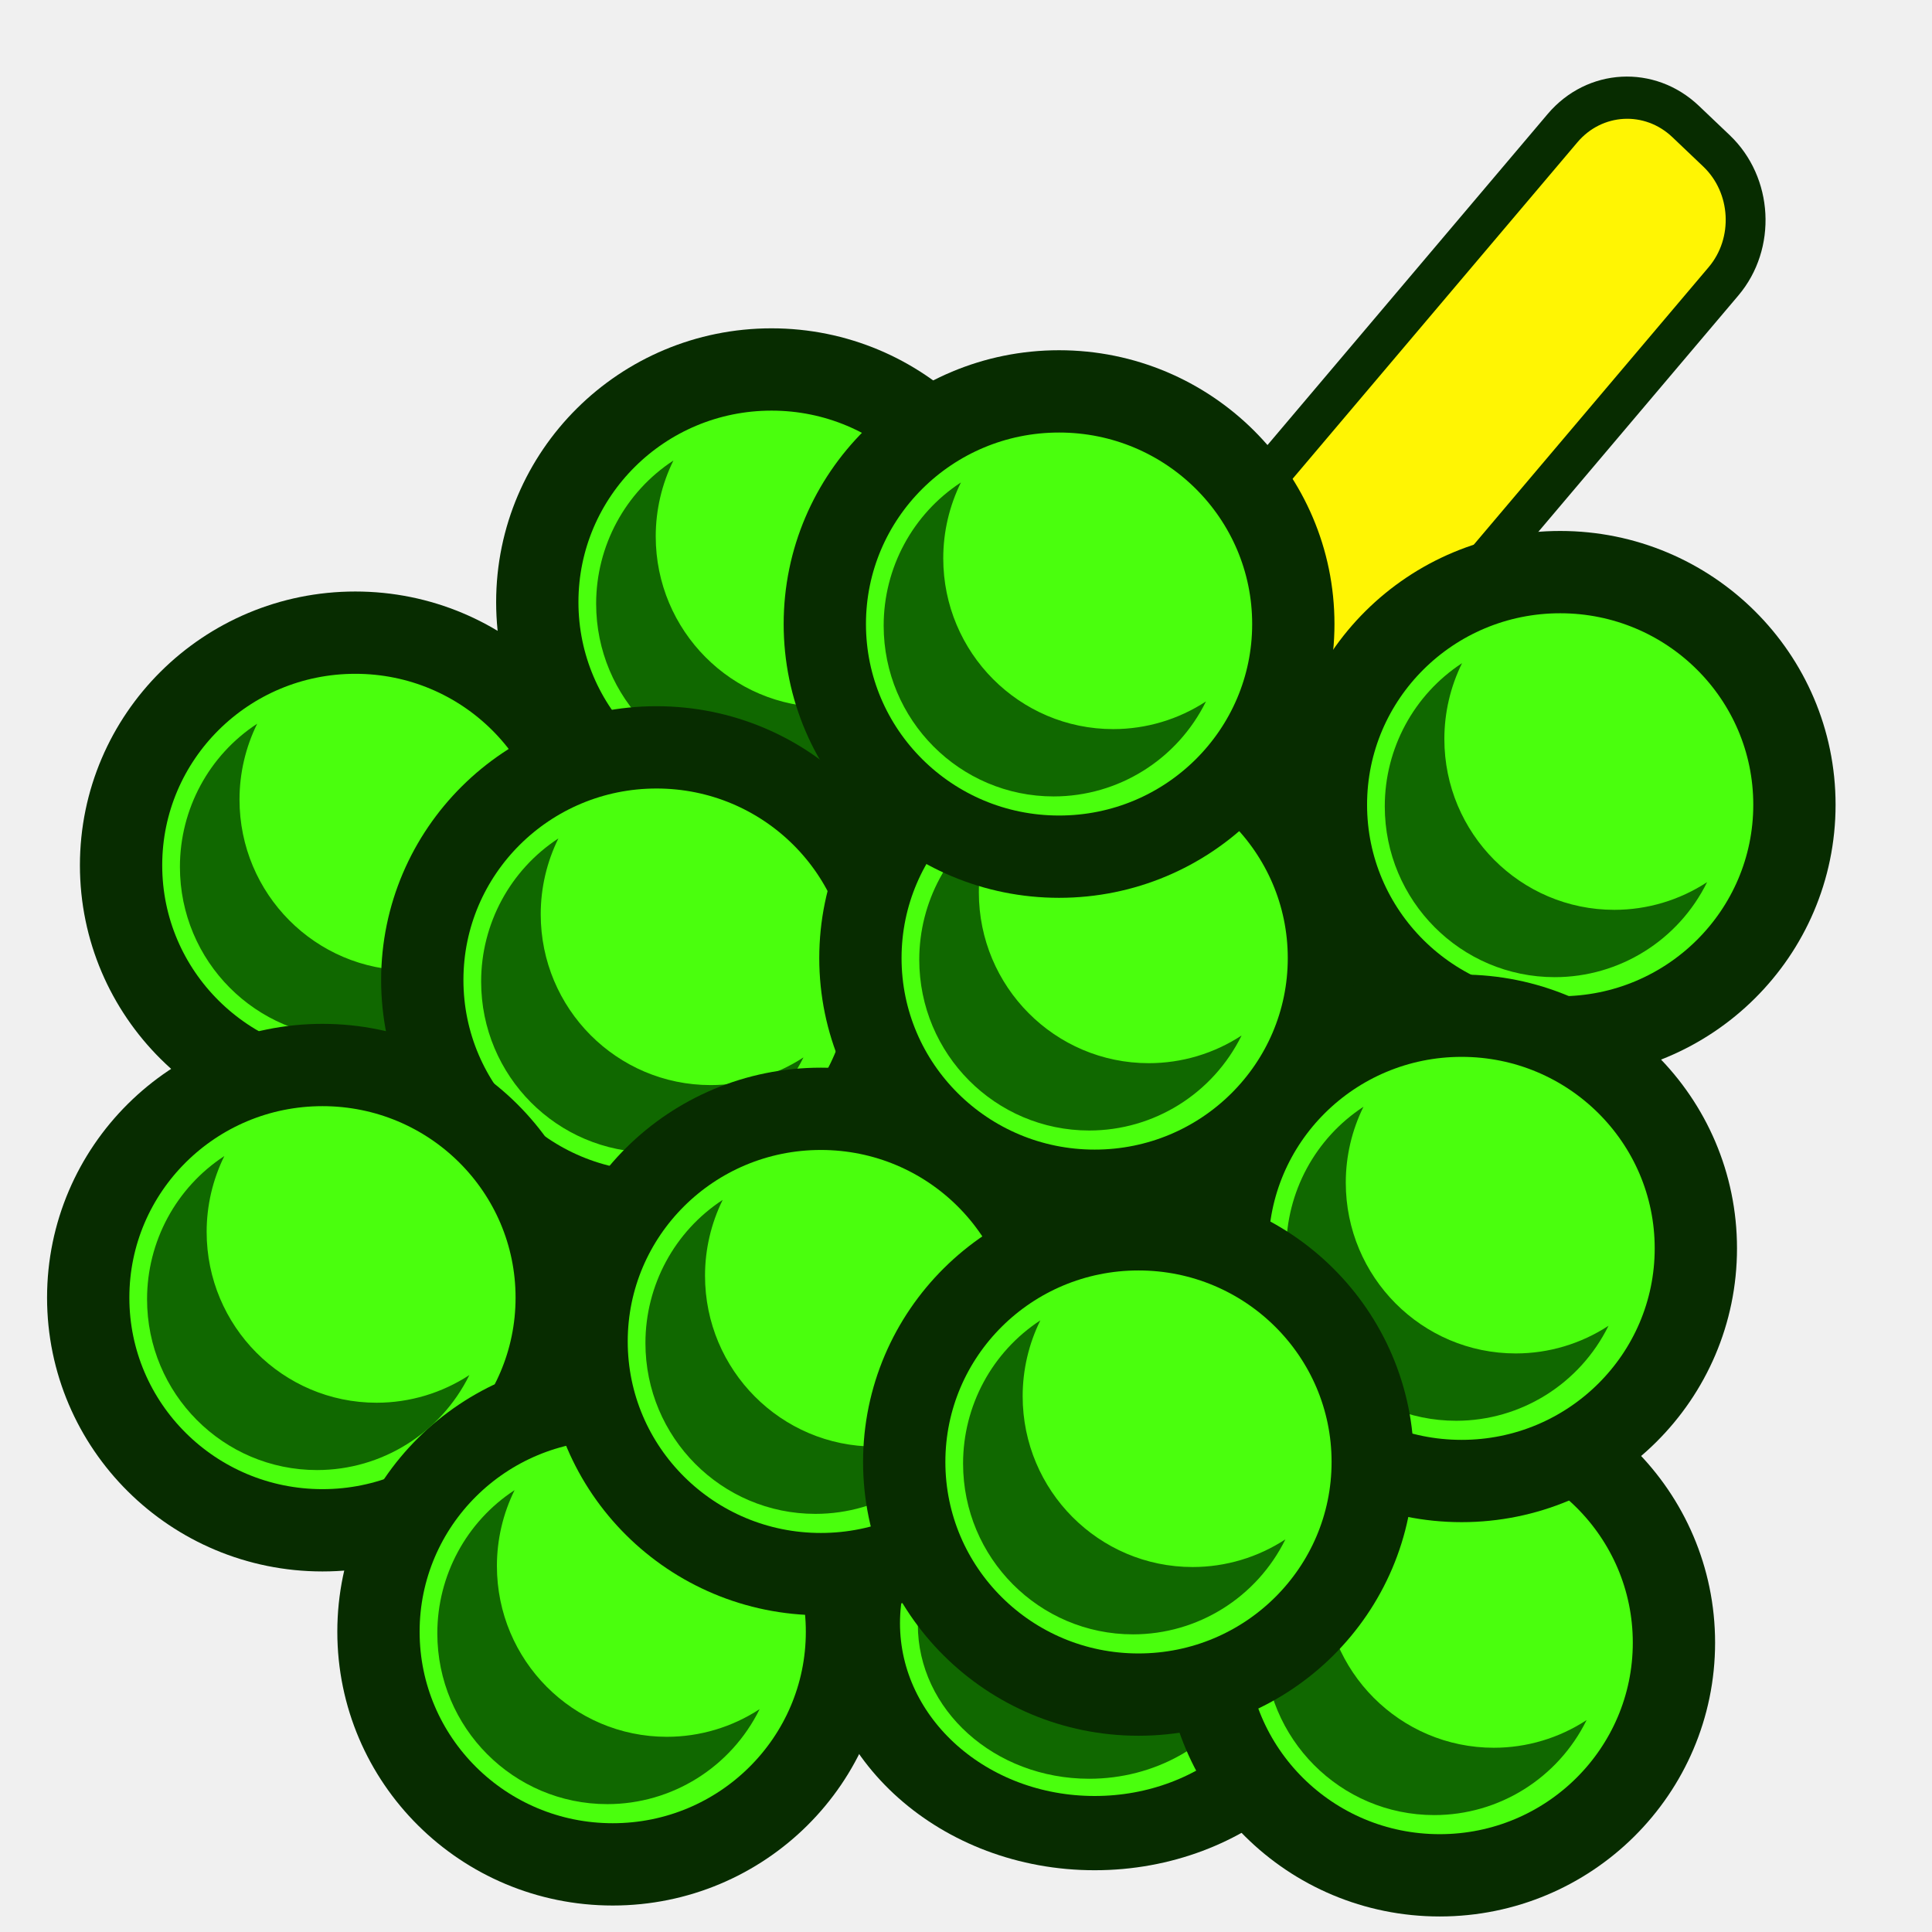
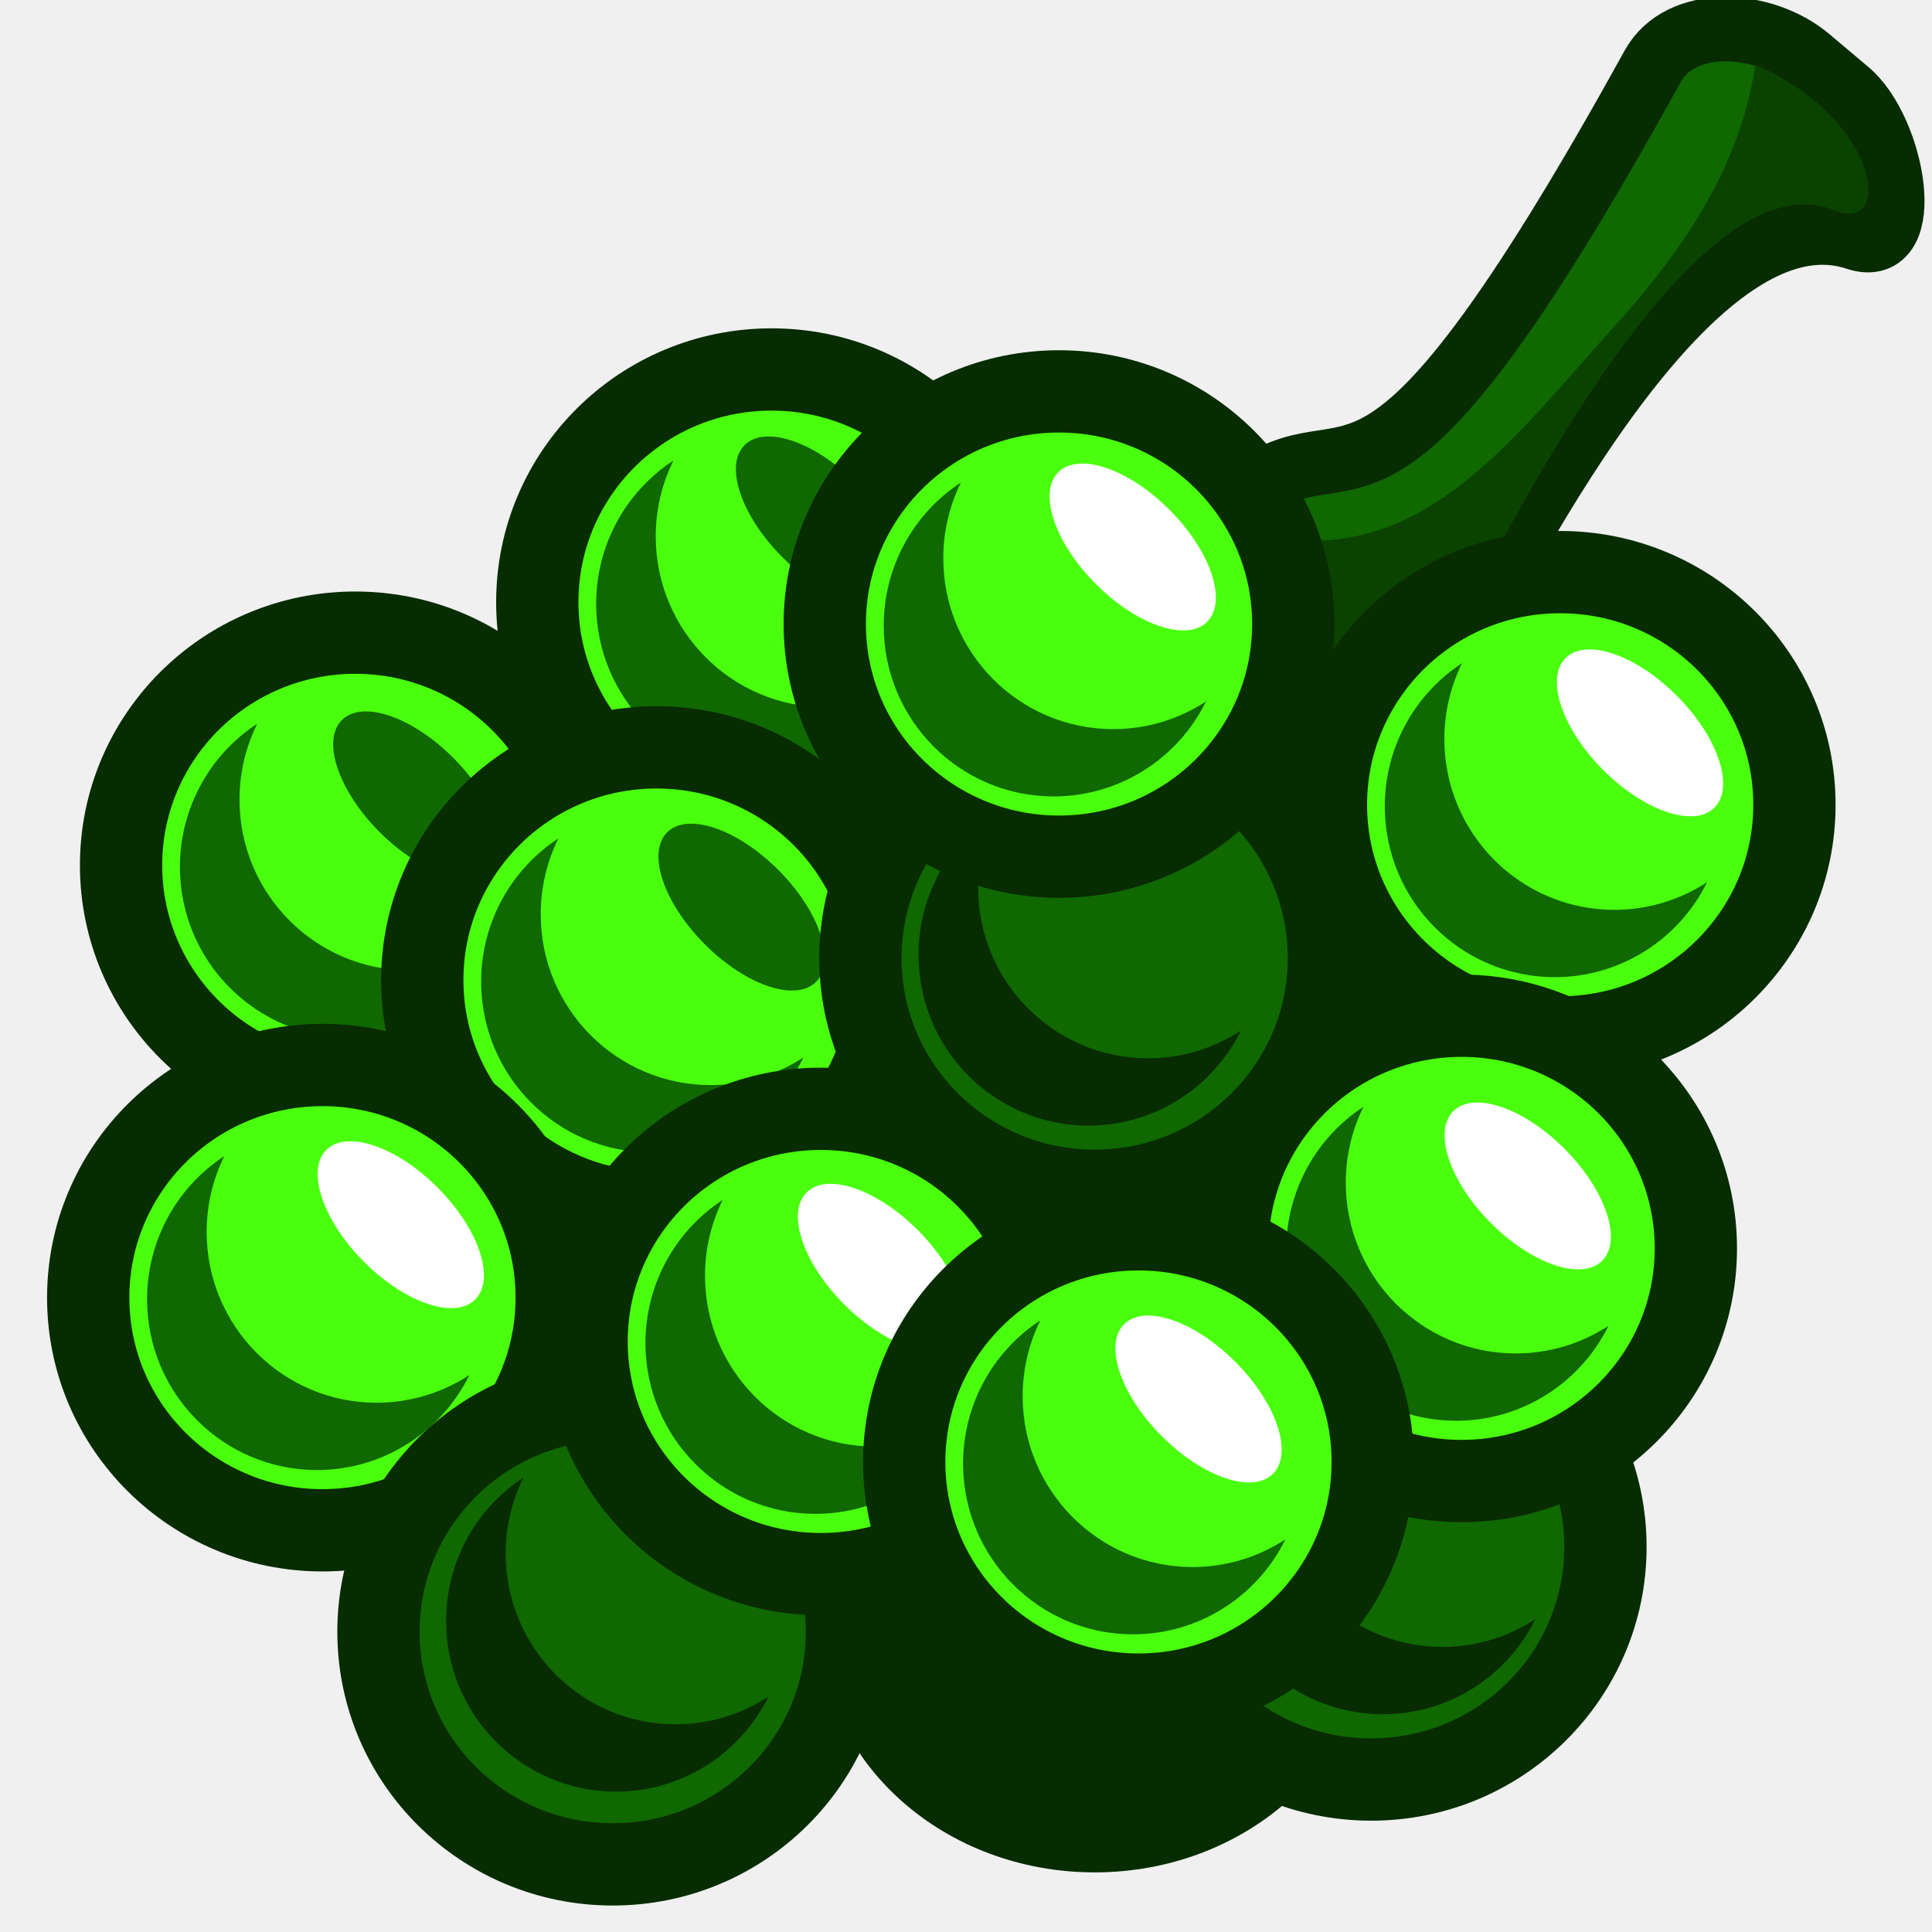
<svg xmlns="http://www.w3.org/2000/svg" width="100" height="100" viewBox="0 0 26.458 26.458" version="1.1" id="svg1">
  <defs id="defs1">
    </defs>
  <g id="layer1">
-     <rect style="fill:#fff503;fill-opacity:1;stroke:#072c00;stroke-width:0.562;stroke-dasharray:none;stroke-opacity:1" id="rect35" width="9.312" height="3.043" x="5.421" y="17.497" ry="1.23" transform="matrix(0.6460354,-0.7633075,0.7244137,0.6893655,0,0)" />
-     <g id="g35" transform="matrix(1.008127,0,0,0.9022466,10.69033,12.48494)">
-       <ellipse style="fill:#4aff0d;fill-opacity:1;stroke:#072c00;stroke-width:1.127;stroke-dasharray:none;stroke-opacity:1" id="ellipse34" cx="4.266" cy="10.8" rx="3.208" ry="3.186" />
-       <path id="path34" style="fill:#106800;fill-opacity:1;stroke:none;stroke-width:0.822;stroke-dasharray:none;stroke-opacity:1" d="M 2.922,8.861 A 2.328,2.339 0 0 0 1.864,10.822 2.328,2.339 0 0 0 4.192,13.161 2.328,2.339 0 0 0 6.278,11.86 2.328,2.339 0 0 1 5.008,12.239 2.328,2.339 0 0 1 2.68,9.9 2.328,2.339 0 0 1 2.922,8.861 Z" />
-     </g>
-     <g id="g23" transform="translate(0.6,1.05)">
-       <ellipse style="fill:#4aff0d;fill-opacity:1;stroke:#072c00;stroke-width:1.127;stroke-dasharray:none;stroke-opacity:1" id="ellipse12" cx="4.266" cy="10.8" rx="3.208" ry="3.186" />
-       <path id="ellipse22" style="fill:#106800;fill-opacity:1;stroke:none;stroke-width:0.822;stroke-dasharray:none;stroke-opacity:1" d="M 2.922,8.861 A 2.328,2.339 0 0 0 1.864,10.822 2.328,2.339 0 0 0 4.192,13.161 2.328,2.339 0 0 0 6.278,11.86 2.328,2.339 0 0 1 5.008,12.239 2.328,2.339 0 0 1 2.68,9.9 2.328,2.339 0 0 1 2.922,8.861 Z" />
-     </g>
+     <path id="rect35" style="fill:#106800;stroke:#072c00;stroke-width:0.881;stroke-dasharray:none;fill-opacity:1" d="m 17.026,6.78 c 1.585,-1.249 1.637,1.318 5.608,-5.874 0.379,-0.687 1.51,-0.629 2.135,-0.102 l 0.536,0.452 c 0.625,0.527 0.93,2.275 0.122,2.006 C 23.935,2.766 22.07,4.692 19.819,9.136 19.465,9.834 18.309,9.766 17.684,9.238 L 17.148,8.786 C 16.523,8.259 16.381,7.289 17.026,6.78 Z" />
+     <ellipse style="fill:#072c00;fill-opacity:1;stroke:#072c00;stroke-width:1.075;stroke-dasharray:none;stroke-opacity:1" id="ellipse34" cx="14.991" cy="22.23" rx="3.234" ry="2.874" />
+     <ellipse style="fill:#4aff0d;fill-opacity:1;stroke:#072c00;stroke-width:1.127;stroke-dasharray:none;stroke-opacity:1" id="ellipse12" cx="4.866" cy="11.85" rx="3.208" ry="3.186" />
+     <path id="ellipse22" style="fill:#106800;fill-opacity:1;stroke:none;stroke-width:0.822;stroke-dasharray:none;stroke-opacity:1" d="M 3.522,9.911 A 2.328,2.339 0 0 0 2.464,11.872 2.328,2.339 0 0 0 4.792,14.211 2.328,2.339 0 0 0 6.878,12.91 2.328,2.339 0 0 1 5.608,13.289 2.328,2.339 0 0 1 3.28,10.95 2.328,2.339 0 0 1 3.522,9.911 Z" />
+     <ellipse style="fill:#106800;fill-opacity:1;stroke:none;stroke-width:0.939;stroke-dasharray:none" id="ellipse13" cx="-3.631" cy="11.739" rx="0.716" ry="1.445" transform="rotate(-44.83121)" />
    <g id="g24" transform="translate(6.3,-2.554167)">
      <ellipse style="fill:#4aff0d;fill-opacity:1;stroke:#072c00;stroke-width:1.127;stroke-dasharray:none;stroke-opacity:1" id="ellipse23" cx="4.266" cy="10.8" rx="3.208" ry="3.186" />
      <path id="path23" style="fill:#106800;fill-opacity:1;stroke:none;stroke-width:0.822;stroke-dasharray:none;stroke-opacity:1" d="M 2.922,8.861 A 2.328,2.339 0 0 0 1.864,10.822 2.328,2.339 0 0 0 4.192,13.161 2.328,2.339 0 0 0 6.278,11.86 2.328,2.339 0 0 1 5.008,12.239 2.328,2.339 0 0 1 2.68,9.9 2.328,2.339 0 0 1 2.922,8.861 Z" />
    </g>
    <g id="g25" transform="translate(4.725,2.620833)">
      <ellipse style="fill:#4aff0d;fill-opacity:1;stroke:#072c00;stroke-width:1.127;stroke-dasharray:none;stroke-opacity:1" id="ellipse24" cx="4.266" cy="10.8" rx="3.208" ry="3.186" />
      <path id="path24" style="fill:#106800;fill-opacity:1;stroke:none;stroke-width:0.822;stroke-dasharray:none;stroke-opacity:1" d="M 2.922,8.861 A 2.328,2.339 0 0 0 1.864,10.822 2.328,2.339 0 0 0 4.192,13.161 2.328,2.339 0 0 0 6.278,11.86 2.328,2.339 0 0 1 5.008,12.239 2.328,2.339 0 0 1 2.68,9.9 2.328,2.339 0 0 1 2.922,8.861 Z" />
    </g>
    <g id="g26" transform="translate(0.1499999,6.970833)">
      <ellipse style="fill:#4aff0d;fill-opacity:1;stroke:#072c00;stroke-width:1.127;stroke-dasharray:none;stroke-opacity:1" id="ellipse25" cx="4.266" cy="10.8" rx="3.208" ry="3.186" />
      <path id="path25" style="fill:#106800;fill-opacity:1;stroke:none;stroke-width:0.822;stroke-dasharray:none;stroke-opacity:1" d="M 2.922,8.861 A 2.328,2.339 0 0 0 1.864,10.822 2.328,2.339 0 0 0 4.192,13.161 2.328,2.339 0 0 0 6.278,11.86 2.328,2.339 0 0 1 5.008,12.239 2.328,2.339 0 0 1 2.68,9.9 2.328,2.339 0 0 1 2.922,8.861 Z" />
    </g>
-     <g id="g27" transform="translate(4.125,11.54583)">
-       <ellipse style="fill:#4aff0d;fill-opacity:1;stroke:#072c00;stroke-width:1.127;stroke-dasharray:none;stroke-opacity:1" id="ellipse26" cx="4.266" cy="10.8" rx="3.208" ry="3.186" />
-       <path id="path26" style="fill:#106800;fill-opacity:1;stroke:none;stroke-width:0.822;stroke-dasharray:none;stroke-opacity:1" d="M 2.922,8.861 A 2.328,2.339 0 0 0 1.864,10.822 2.328,2.339 0 0 0 4.192,13.161 2.328,2.339 0 0 0 6.278,11.86 2.328,2.339 0 0 1 5.008,12.239 2.328,2.339 0 0 1 2.68,9.9 2.328,2.339 0 0 1 2.922,8.861 Z" />
-     </g>
+     <ellipse style="fill:#106800;fill-opacity:1;stroke:#072c00;stroke-width:1.127;stroke-dasharray:none;stroke-opacity:1" id="ellipse26" cx="8.391" cy="22.346" rx="3.208" ry="3.186" />
    <g id="g28" transform="translate(6.975,7.570833)">
      <ellipse style="fill:#4aff0d;fill-opacity:1;stroke:#072c00;stroke-width:1.127;stroke-dasharray:none;stroke-opacity:1" id="ellipse27" cx="4.266" cy="10.8" rx="3.208" ry="3.186" />
      <path id="path27" style="fill:#106800;fill-opacity:1;stroke:none;stroke-width:0.822;stroke-dasharray:none;stroke-opacity:1" d="M 2.922,8.861 A 2.328,2.339 0 0 0 1.864,10.822 2.328,2.339 0 0 0 4.192,13.161 2.328,2.339 0 0 0 6.278,11.86 2.328,2.339 0 0 1 5.008,12.239 2.328,2.339 0 0 1 2.68,9.9 2.328,2.339 0 0 1 2.922,8.861 Z" />
    </g>
-     <g id="g29" transform="translate(10.725,2.320833)">
-       <ellipse style="fill:#4aff0d;fill-opacity:1;stroke:#072c00;stroke-width:1.127;stroke-dasharray:none;stroke-opacity:1" id="ellipse28" cx="4.266" cy="10.8" rx="3.208" ry="3.186" />
-       <path id="path28" style="fill:#106800;fill-opacity:1;stroke:none;stroke-width:0.822;stroke-dasharray:none;stroke-opacity:1" d="M 2.922,8.861 A 2.328,2.339 0 0 0 1.864,10.822 2.328,2.339 0 0 0 4.192,13.161 2.328,2.339 0 0 0 6.278,11.86 2.328,2.339 0 0 1 5.008,12.239 2.328,2.339 0 0 1 2.68,9.9 2.328,2.339 0 0 1 2.922,8.861 Z" />
-     </g>
-     <g id="g30" transform="translate(10.2375,-2.254167)">
-       <ellipse style="fill:#4aff0d;fill-opacity:1;stroke:#072c00;stroke-width:1.127;stroke-dasharray:none;stroke-opacity:1" id="ellipse29" cx="4.266" cy="10.8" rx="3.208" ry="3.186" />
-       <path id="path29" style="fill:#106800;fill-opacity:1;stroke:none;stroke-width:0.822;stroke-dasharray:none;stroke-opacity:1" d="M 2.922,8.861 A 2.328,2.339 0 0 0 1.864,10.822 2.328,2.339 0 0 0 4.192,13.161 2.328,2.339 0 0 0 6.278,11.86 2.328,2.339 0 0 1 5.008,12.239 2.328,2.339 0 0 1 2.68,9.9 2.328,2.339 0 0 1 2.922,8.861 Z" />
-     </g>
+     <ellipse style="fill:#ffffff;fill-opacity:1;stroke:none;stroke-width:0.939;stroke-dasharray:none" id="ellipse9" cx="-3.679" cy="20.814" rx="0.716" ry="1.445" transform="rotate(-44.83121)" />
+     <ellipse style="fill:#106800;fill-opacity:1;stroke:none;stroke-width:0.939;stroke-dasharray:none" id="ellipse11" cx="-1.556" cy="15.97" rx="0.716" ry="1.445" transform="rotate(-44.83121)" />
+     <ellipse style="fill:#106800;fill-opacity:1;stroke:#072c00;stroke-width:1.127;stroke-dasharray:none;stroke-opacity:1" id="ellipse28" cx="14.991" cy="13.121" rx="3.208" ry="3.186" />
+     <path id="path13" style="fill:#072c00;fill-opacity:1;stroke:none;stroke-width:0.822;stroke-dasharray:none;stroke-opacity:1" d="m 13.637,11.115 a 2.328,2.339 0 0 0 -1.058,1.961 2.328,2.339 0 0 0 2.328,2.339 2.328,2.339 0 0 0 2.086,-1.301 2.328,2.339 0 0 1 -1.27,0.379 2.328,2.339 0 0 1 -2.328,-2.339 2.328,2.339 0 0 1 0.242,-1.039 z" />
+     <path id="path1" style="fill:#0a4300;fill-opacity:1;stroke:none;stroke-width:0.812;stroke-dasharray:none" d="M 24.039,0.888 C 23.843,2.213 23.13,3.331 22.159,4.412 c -1.381,1.536 -2.474,3.032 -4.269,2.993 -0.674,1.536 1.372,2.553 2.02,1.264 2.066,-4.109 3.884,-6.336 5.219,-5.787 0.79,0.325 0.641,-1.239 -1.089,-1.993 z" />
+     <ellipse style="fill:#106800;fill-opacity:1;stroke:none;stroke-width:0.939;stroke-dasharray:none" id="ellipse8" cx="2.935" cy="12.957" rx="0.716" ry="1.445" transform="rotate(-44.83121)" />
+     <ellipse style="fill:#4aff0d;fill-opacity:1;stroke:#072c00;stroke-width:1.127;stroke-dasharray:none;stroke-opacity:1" id="ellipse29" cx="14.503" cy="8.546" rx="3.208" ry="3.186" />
+     <path id="path29" style="fill:#106800;fill-opacity:1;stroke:none;stroke-width:0.822;stroke-dasharray:none;stroke-opacity:1" d="M 13.16,6.607 A 2.328,2.339 0 0 0 12.102,8.568 2.328,2.339 0 0 0 14.43,10.907 2.328,2.339 0 0 0 16.516,9.606 2.328,2.339 0 0 1 15.246,9.985 2.328,2.339 0 0 1 12.918,7.646 2.328,2.339 0 0 1 13.16,6.607 Z" />
    <g id="g31" transform="translate(17.1,0.2208332)">
      <ellipse style="fill:#4aff0d;fill-opacity:1;stroke:#072c00;stroke-width:1.127;stroke-dasharray:none;stroke-opacity:1" id="ellipse30" cx="4.266" cy="10.8" rx="3.208" ry="3.186" />
      <path id="path30" style="fill:#106800;fill-opacity:1;stroke:none;stroke-width:0.822;stroke-dasharray:none;stroke-opacity:1" d="M 2.922,8.861 A 2.328,2.339 0 0 0 1.864,10.822 2.328,2.339 0 0 0 4.192,13.161 2.328,2.339 0 0 0 6.278,11.86 2.328,2.339 0 0 1 5.008,12.239 2.328,2.339 0 0 1 2.68,9.9 2.328,2.339 0 0 1 2.922,8.861 Z" />
    </g>
-     <g id="g34" transform="translate(15.45,11.69583)">
-       <ellipse style="fill:#4aff0d;fill-opacity:1;stroke:#072c00;stroke-width:1.127;stroke-dasharray:none;stroke-opacity:1" id="ellipse33" cx="4.266" cy="10.8" rx="3.208" ry="3.186" />
-       <path id="path33" style="fill:#106800;fill-opacity:1;stroke:none;stroke-width:0.822;stroke-dasharray:none;stroke-opacity:1" d="M 2.922,8.861 A 2.328,2.339 0 0 0 1.864,10.822 2.328,2.339 0 0 0 4.192,13.161 2.328,2.339 0 0 0 6.278,11.86 2.328,2.339 0 0 1 5.008,12.239 2.328,2.339 0 0 1 2.68,9.9 2.328,2.339 0 0 1 2.922,8.861 Z" />
-     </g>
-     <g id="g32" transform="translate(15.75,6.295833)">
-       <ellipse style="fill:#4aff0d;fill-opacity:1;stroke:#072c00;stroke-width:1.127;stroke-dasharray:none;stroke-opacity:1" id="ellipse31" cx="4.266" cy="10.8" rx="3.208" ry="3.186" />
-       <path id="path31" style="fill:#106800;fill-opacity:1;stroke:none;stroke-width:0.822;stroke-dasharray:none;stroke-opacity:1" d="M 2.922,8.861 A 2.328,2.339 0 0 0 1.864,10.822 2.328,2.339 0 0 0 4.192,13.161 2.328,2.339 0 0 0 6.278,11.86 2.328,2.339 0 0 1 5.008,12.239 2.328,2.339 0 0 1 2.68,9.9 2.328,2.339 0 0 1 2.922,8.861 Z" />
-     </g>
+     <ellipse style="fill:#106800;fill-opacity:1;stroke:#072c00;stroke-width:1.127;stroke-dasharray:none;stroke-opacity:1" id="ellipse33" cx="18.778" cy="21.184" rx="3.208" ry="3.186" />
+     <ellipse style="fill:#4aff0d;fill-opacity:1;stroke:#072c00;stroke-width:1.127;stroke-dasharray:none;stroke-opacity:1" id="ellipse31" cx="20.016" cy="17.096" rx="3.208" ry="3.186" />
+     <path id="path31" style="fill:#106800;fill-opacity:1;stroke:none;stroke-width:0.822;stroke-dasharray:none;stroke-opacity:1" d="m 18.672,15.157 a 2.328,2.339 0 0 0 -1.058,1.961 2.328,2.339 0 0 0 2.328,2.339 2.328,2.339 0 0 0 2.086,-1.301 2.328,2.339 0 0 1 -1.27,0.379 2.328,2.339 0 0 1 -2.328,-2.339 2.328,2.339 0 0 1 0.242,-1.039 z" />
+     <path id="path15" style="fill:#072c00;fill-opacity:1;stroke:none;stroke-width:0.822;stroke-dasharray:none;stroke-opacity:1" d="m 17.668,19.176 a 2.328,2.339 0 0 0 -1.058,1.961 2.328,2.339 0 0 0 2.328,2.339 2.328,2.339 0 0 0 2.086,-1.301 2.328,2.339 0 0 1 -1.27,0.379 2.328,2.339 0 0 1 -2.328,-2.339 2.328,2.339 0 0 1 0.242,-1.039 z" />
    <g id="g33" transform="translate(11.325,9.220833)">
      <ellipse style="fill:#4aff0d;fill-opacity:1;stroke:#072c00;stroke-width:1.127;stroke-dasharray:none;stroke-opacity:1" id="ellipse32" cx="4.266" cy="10.8" rx="3.208" ry="3.186" />
      <path id="path32" style="fill:#106800;fill-opacity:1;stroke:none;stroke-width:0.822;stroke-dasharray:none;stroke-opacity:1" d="M 2.922,8.861 A 2.328,2.339 0 0 0 1.864,10.822 2.328,2.339 0 0 0 4.192,13.161 2.328,2.339 0 0 0 6.278,11.86 2.328,2.339 0 0 1 5.008,12.239 2.328,2.339 0 0 1 2.68,9.9 2.328,2.339 0 0 1 2.922,8.861 Z" />
    </g>
+     <ellipse style="fill:#ffffff;fill-opacity:1;stroke:none;stroke-width:0.939;stroke-dasharray:none" id="path4" cx="5.72" cy="16.249" rx="0.716" ry="1.445" transform="rotate(-44.83121)" />
+     <ellipse style="fill:#ffffff;fill-opacity:1;stroke:none;stroke-width:0.939;stroke-dasharray:none" id="ellipse5" cx="-1.867" cy="25.159" rx="0.716" ry="1.445" transform="rotate(-44.83121)" />
+     <ellipse style="fill:#ffffff;fill-opacity:1;stroke:none;stroke-width:0.939;stroke-dasharray:none" id="ellipse6" cx="3.387" cy="26.268" rx="0.716" ry="1.445" transform="rotate(-44.83121)" />
+     <ellipse style="fill:#ffffff;fill-opacity:1;stroke:none;stroke-width:0.939;stroke-dasharray:none" id="ellipse7" cx="8.852" cy="22.952" rx="0.716" ry="1.445" transform="rotate(-44.83121)" />
+     <ellipse style="fill:#ffffff;fill-opacity:1;stroke:none;stroke-width:0.939;stroke-dasharray:none" id="ellipse10" cx="-7.932" cy="15.764" rx="0.716" ry="1.445" transform="rotate(-44.83121)" />
+     <path id="path14" style="fill:#072c00;fill-opacity:1;stroke:none;stroke-width:0.822;stroke-dasharray:none;stroke-opacity:1" d="m 7.167,20.236 a 2.328,2.339 0 0 0 -1.058,1.961 2.328,2.339 0 0 0 2.328,2.339 2.328,2.339 0 0 0 2.086,-1.301 2.328,2.339 0 0 1 -1.27,0.379 2.328,2.339 0 0 1 -2.328,-2.339 2.328,2.339 0 0 1 0.242,-1.039 z" />
  </g>
</svg>
